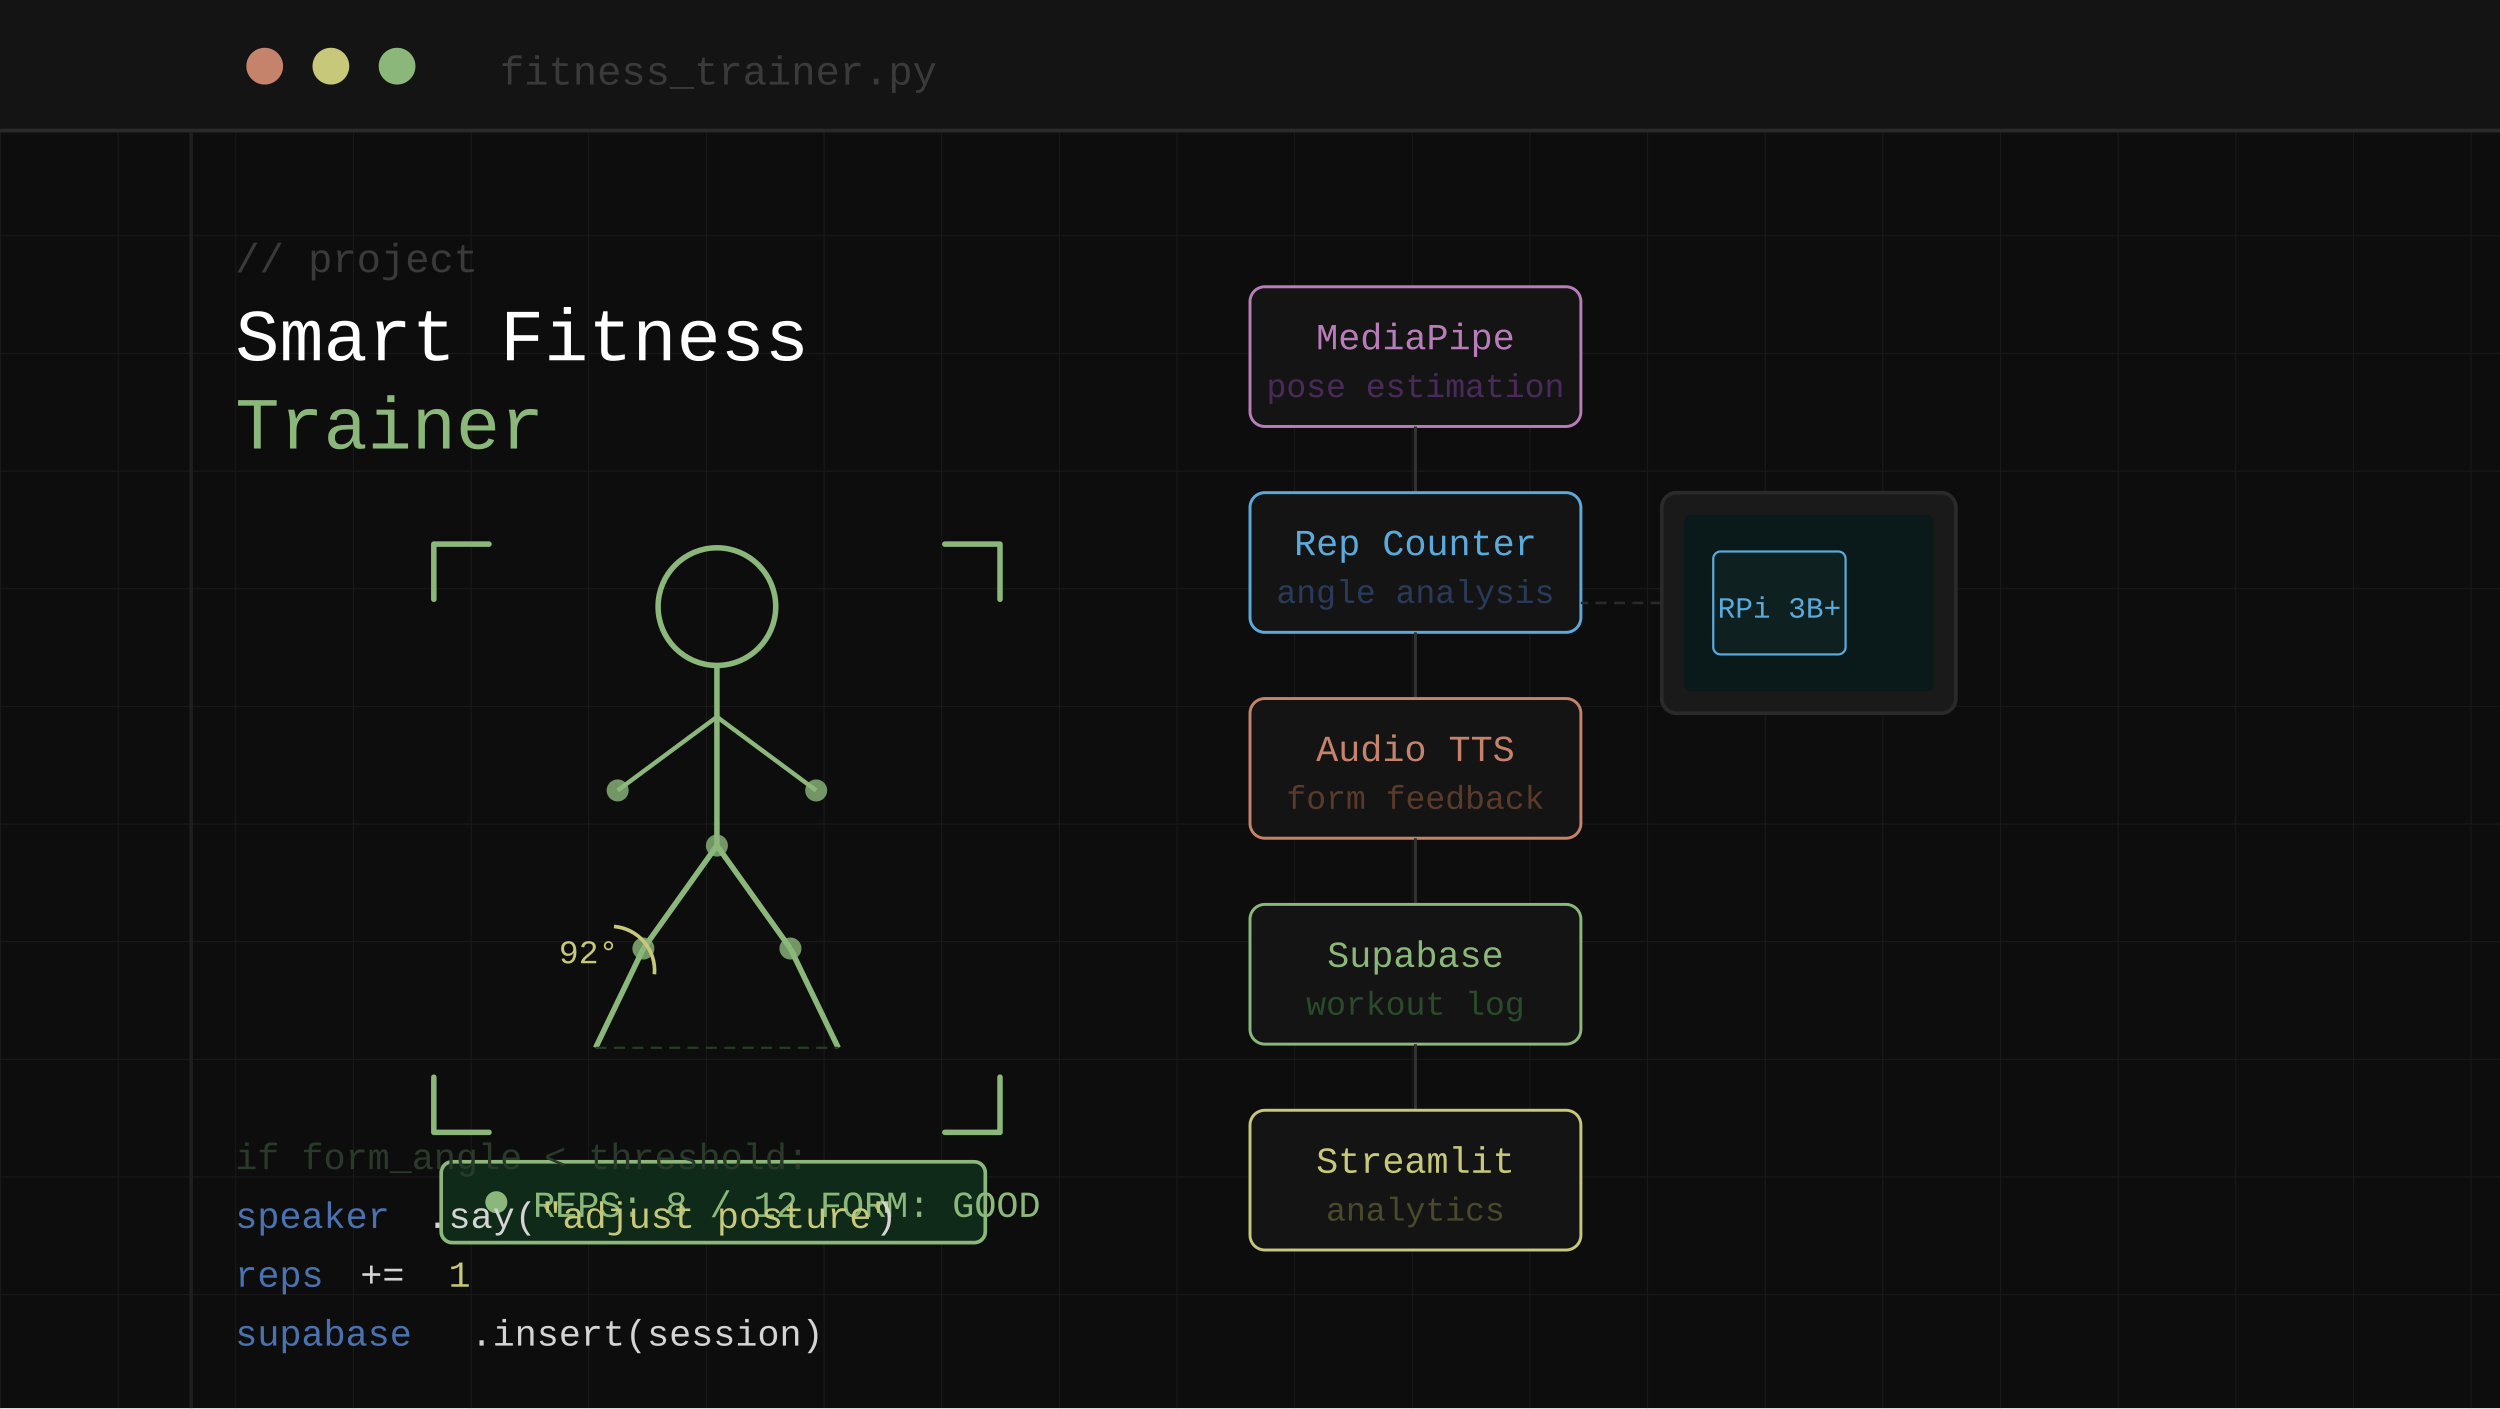
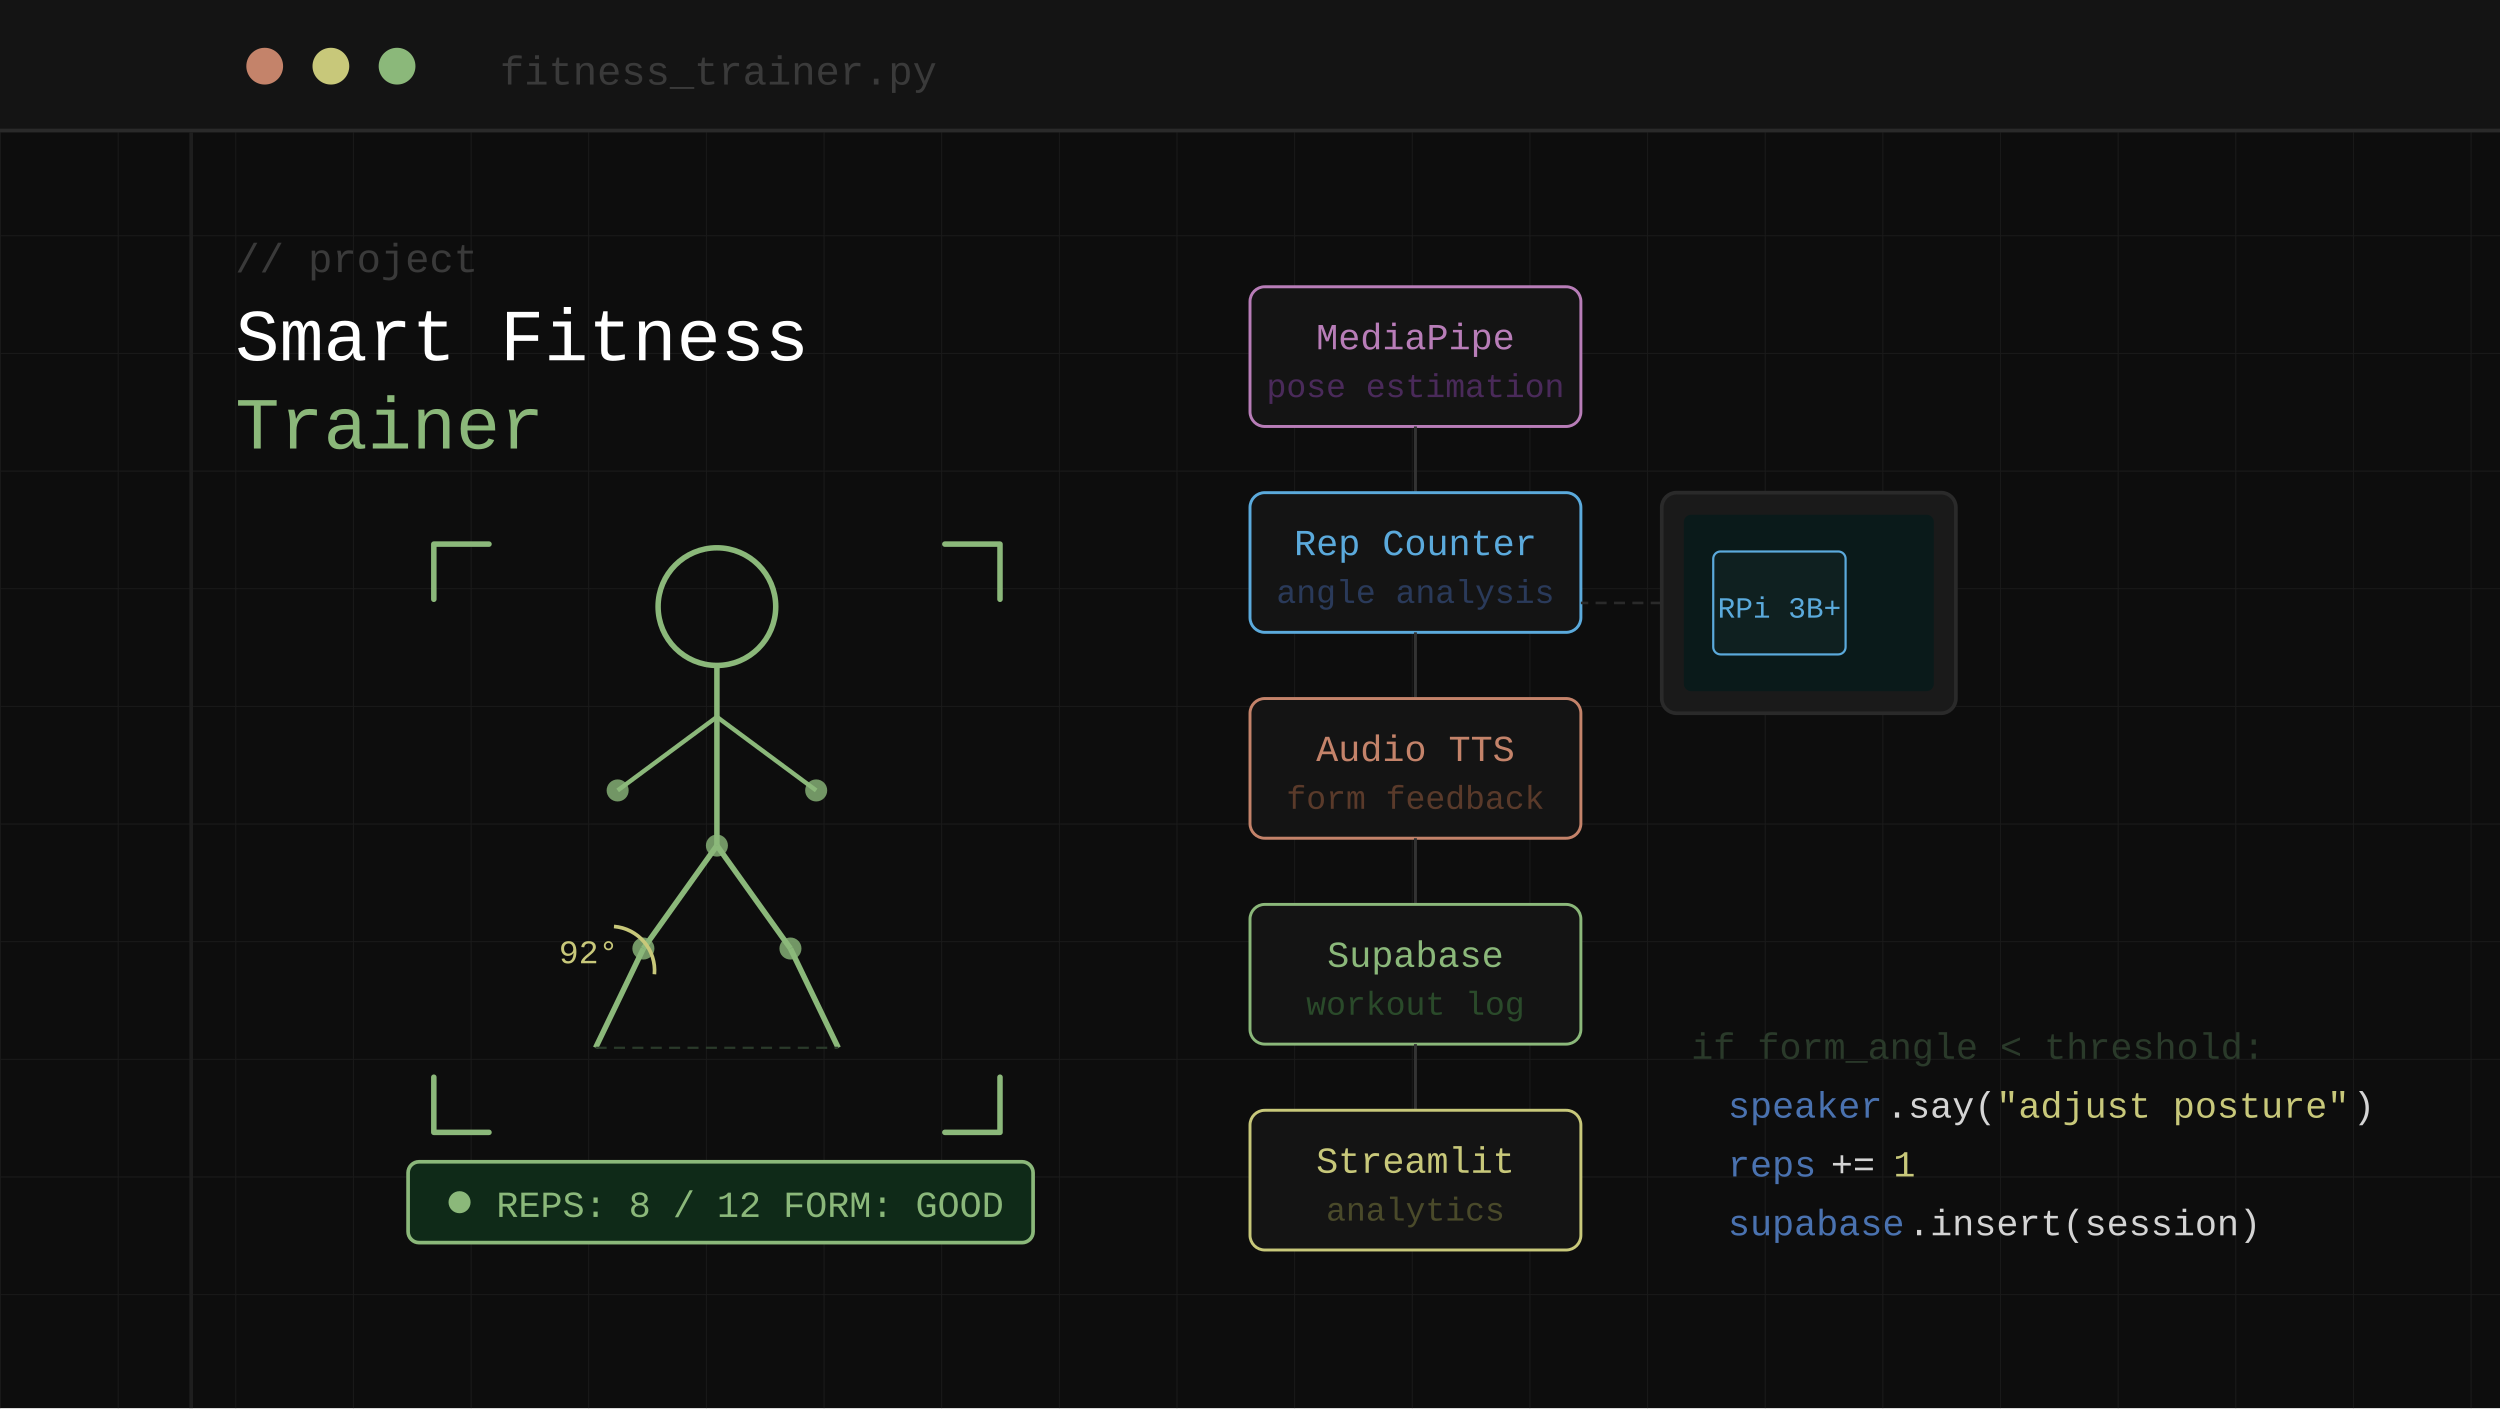
<svg xmlns="http://www.w3.org/2000/svg" viewBox="0 0 680 383">
  <style>.m{font-family:'JetBrains Mono','Courier New',monospace}</style>
  <rect width="680" height="383" fill="#0d0d0d" />
  <defs>
    <pattern id="g4" width="32" height="32" patternUnits="userSpaceOnUse">
      <path d="M32 0L0 0 0 32" fill="none" stroke="#1a1a1a" stroke-width="0.5" />
    </pattern>
  </defs>
  <rect width="680" height="383" fill="url(#g4)" />
  <rect x="0" y="0" width="680" height="36" fill="#141414" />
  <rect x="0" y="35" width="680" height="1" fill="#2a2a2a" />
  <circle cx="72" cy="18" r="5" fill="#C4836A" />
  <circle cx="90" cy="18" r="5" fill="#C8C87A" />
  <circle cx="108" cy="18" r="5" fill="#8BB87A" />
  <text x="136" y="23" class="m" font-size="11" fill="#3a3a3a">fitness_trainer.py</text>
  <line x1="52" y1="36" x2="52" y2="383" stroke="#1e1e1e" stroke-width="1" />
  <text x="64" y="74" class="m" font-size="11" fill="#3a3a3a">// project</text>
  <text x="64" y="98" class="m" font-size="20" font-weight="500" fill="#ffffff">Smart Fitness</text>
  <text x="64" y="122" class="m" font-size="20" font-weight="500" fill="#8BB87A">Trainer</text>
  <circle cx="195" cy="165" r="16" fill="none" stroke="#8BB87A" stroke-width="1.5" />
  <line x1="195" y1="181" x2="195" y2="230" stroke="#8BB87A" stroke-width="1.5" />
  <line x1="195" y1="195" x2="168" y2="215" stroke="#8BB87A" stroke-width="1.2" />
  <line x1="195" y1="195" x2="222" y2="215" stroke="#8BB87A" stroke-width="1.2" />
  <line x1="195" y1="230" x2="175" y2="258" stroke="#8BB87A" stroke-width="1.5" />
  <line x1="195" y1="230" x2="215" y2="258" stroke="#8BB87A" stroke-width="1.5" />
  <line x1="175" y1="258" x2="162" y2="285" stroke="#8BB87A" stroke-width="1.5" />
  <line x1="215" y1="258" x2="228" y2="285" stroke="#8BB87A" stroke-width="1.5" />
  <circle cx="195" cy="230" r="3" fill="#8BB87A" opacity="0.8" />
  <circle cx="175" cy="258" r="3" fill="#8BB87A" opacity="0.8" />
  <circle cx="215" cy="258" r="3" fill="#8BB87A" opacity="0.8" />
  <circle cx="168" cy="215" r="3" fill="#8BB87A" opacity="0.8" />
  <circle cx="222" cy="215" r="3" fill="#8BB87A" opacity="0.8" />
  <line x1="162" y1="285" x2="228" y2="285" stroke="#2a3a2a" stroke-width="0.6" stroke-dasharray="3 2" />
  <path d="M167 252 A12 12 0 0 1 178 265" fill="none" stroke="#C8C87A" stroke-width="1" />
  <text x="152" y="262" class="m" font-size="9" fill="#C8C87A">92°</text>
  <path d="M118 148 L118 163 M118 148 L133 148" fill="none" stroke="#8BB87A" stroke-width="1.5" stroke-linecap="round" />
  <path d="M272 148 L272 163 M272 148 L257 148" fill="none" stroke="#8BB87A" stroke-width="1.5" stroke-linecap="round" />
  <path d="M118 308 L118 293 M118 308 L133 308" fill="none" stroke="#8BB87A" stroke-width="1.5" stroke-linecap="round" />
  <path d="M272 308 L272 293 M272 308 L257 308" fill="none" stroke="#8BB87A" stroke-width="1.5" stroke-linecap="round" />
-   <rect x="120" y="316" width="148" height="22" rx="3" fill="#0f2a18" stroke="#8BB87A" stroke-width="1" />
-   <circle cx="135" cy="327" r="3" fill="#8BB87A" />
-   <text x="145" y="331" class="m" font-size="10" fill="#8BB87A">REPS: 8 / 12   FORM: GOOD</text>
+   <rect x="111" y="316" width="170" height="22" rx="3" fill="#0f2a18" stroke="#8BB87A" stroke-width="1" />
+   <circle cx="125" cy="327" r="3" fill="#8BB87A" />
+   <text x="135" y="331" class="m" font-size="10" fill="#8BB87A">REPS: 8 / 12   FORM: GOOD</text>
  <rect x="340" y="78" width="90" height="38" rx="4" fill="#141414" stroke="#B87DB8" stroke-width="0.8" />
  <text x="385" y="95" class="m" font-size="10" fill="#B87DB8" text-anchor="middle">MediaPipe</text>
  <text x="385" y="108" class="m" font-size="9" fill="#4a2a5a" text-anchor="middle">pose estimation</text>
  <line x1="385" y1="116" x2="385" y2="134" stroke="#333" stroke-width="0.8" />
  <rect x="340" y="134" width="90" height="38" rx="4" fill="#141414" stroke="#5BAADC" stroke-width="0.8" />
  <text x="385" y="151" class="m" font-size="10" fill="#5BAADC" text-anchor="middle">Rep Counter</text>
  <text x="385" y="164" class="m" font-size="9" fill="#2a3a5a" text-anchor="middle">angle analysis</text>
  <line x1="385" y1="172" x2="385" y2="190" stroke="#333" stroke-width="0.8" />
  <rect x="340" y="190" width="90" height="38" rx="4" fill="#141414" stroke="#C4836A" stroke-width="0.8" />
  <text x="385" y="207" class="m" font-size="10" fill="#C4836A" text-anchor="middle">Audio TTS</text>
  <text x="385" y="220" class="m" font-size="9" fill="#5a3a2a" text-anchor="middle">form feedback</text>
  <line x1="385" y1="228" x2="385" y2="246" stroke="#333" stroke-width="0.8" />
  <rect x="340" y="246" width="90" height="38" rx="4" fill="#141414" stroke="#8BB87A" stroke-width="0.8" />
  <text x="385" y="263" class="m" font-size="10" fill="#8BB87A" text-anchor="middle">Supabase</text>
  <text x="385" y="276" class="m" font-size="9" fill="#2a4a2a" text-anchor="middle">workout log</text>
  <line x1="385" y1="284" x2="385" y2="302" stroke="#333" stroke-width="0.8" />
  <rect x="340" y="302" width="90" height="38" rx="4" fill="#141414" stroke="#C8C87A" stroke-width="0.8" />
  <text x="385" y="319" class="m" font-size="10" fill="#C8C87A" text-anchor="middle">Streamlit</text>
  <text x="385" y="332" class="m" font-size="9" fill="#4a4a2a" text-anchor="middle">analytics</text>
  <rect x="452" y="134" width="80" height="60" rx="4" fill="#1a1a1a" stroke="#2a2a2a" stroke-width="1" />
  <rect x="458" y="140" width="68" height="48" rx="2" fill="#0a1a1a" />
  <rect x="466" y="150" width="36" height="28" rx="2" fill="#0f2020" stroke="#5BAADC" stroke-width="0.6" />
  <text x="484" y="168" class="m" font-size="8" fill="#5BAADC" text-anchor="middle">RPi 3B+</text>
  <line x1="452" y1="164" x2="430" y2="164" stroke="#2a2a2a" stroke-width="0.7" stroke-dasharray="3 2" />
-   <text x="64" y="318" class="m" font-size="10" fill="#2a3a2a">if form_angle &lt; threshold:</text>
-   <text x="64" y="334" class="m" font-size="10" fill="#4A72B0">    speaker</text>
-   <text x="116" y="334" class="m" font-size="10" fill="#d4d4d4">.say(</text>
-   <text x="147" y="334" class="m" font-size="10" fill="#C8C87A">"adjust posture"</text>
-   <text x="238" y="334" class="m" font-size="10" fill="#d4d4d4">)</text>
-   <text x="64" y="350" class="m" font-size="10" fill="#4A72B0">    reps</text>
-   <text x="98" y="350" class="m" font-size="10" fill="#d4d4d4"> += </text>
-   <text x="122" y="350" class="m" font-size="10" fill="#C8C87A">1</text>
-   <text x="64" y="366" class="m" font-size="10" fill="#4A72B0">    supabase</text>
-   <text x="128" y="366" class="m" font-size="10" fill="#d4d4d4">.insert(session)</text>
+   <text x="460" y="288" class="m" font-size="10" fill="#2a3a2a">if form_angle &lt; threshold:</text>
+   <text x="470" y="304" class="m" font-size="10" fill="#4A72B0">    speaker</text>
+   <text x="513" y="304" class="m" font-size="10" fill="#d4d4d4">.say(</text>
+   <text x="543" y="304" class="m" font-size="10" fill="#C8C87A">"adjust posture"</text>
+   <text x="640" y="304" class="m" font-size="10" fill="#d4d4d4">)</text>
+   <text x="470" y="320" class="m" font-size="10" fill="#4A72B0">    reps</text>
+   <text x="498" y="320" class="m" font-size="10" fill="#d4d4d4"> += </text>
+   <text x="515" y="320" class="m" font-size="10" fill="#C8C87A">1</text>
+   <text x="470" y="336" class="m" font-size="10" fill="#4A72B0">    supabase</text>
+   <text x="519" y="336" class="m" font-size="10" fill="#d4d4d4">.insert(session)</text>
</svg>
